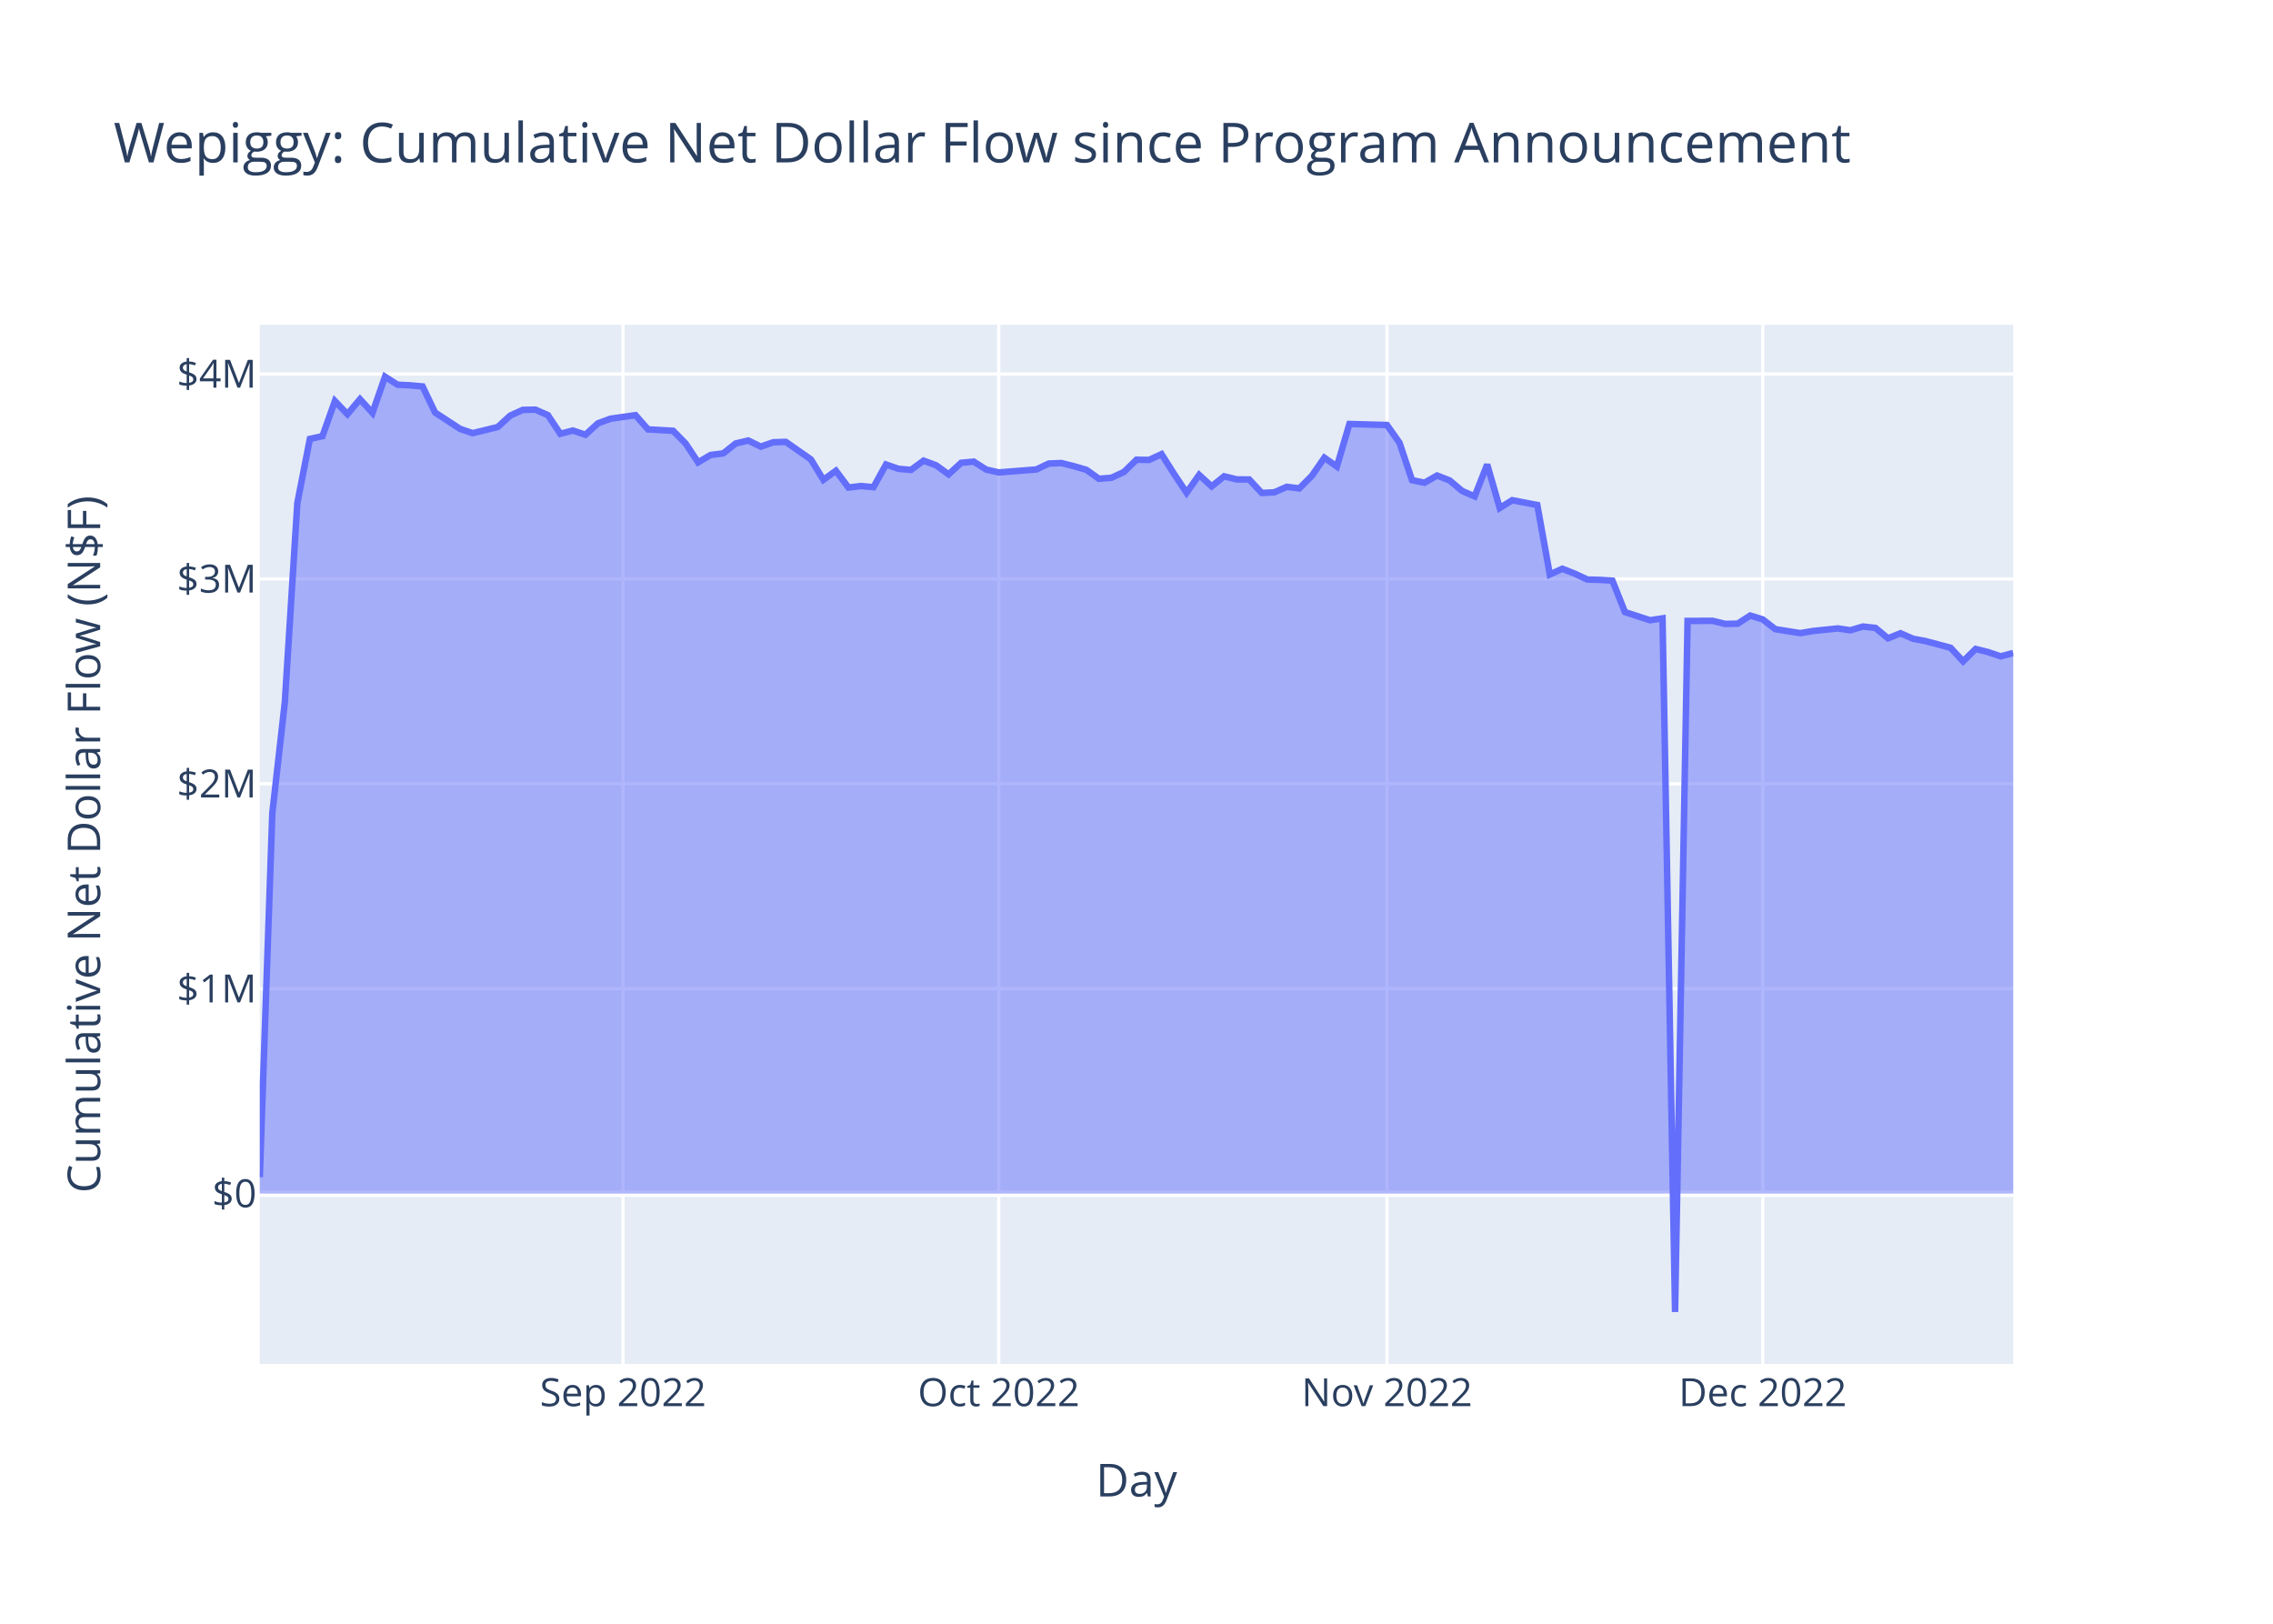
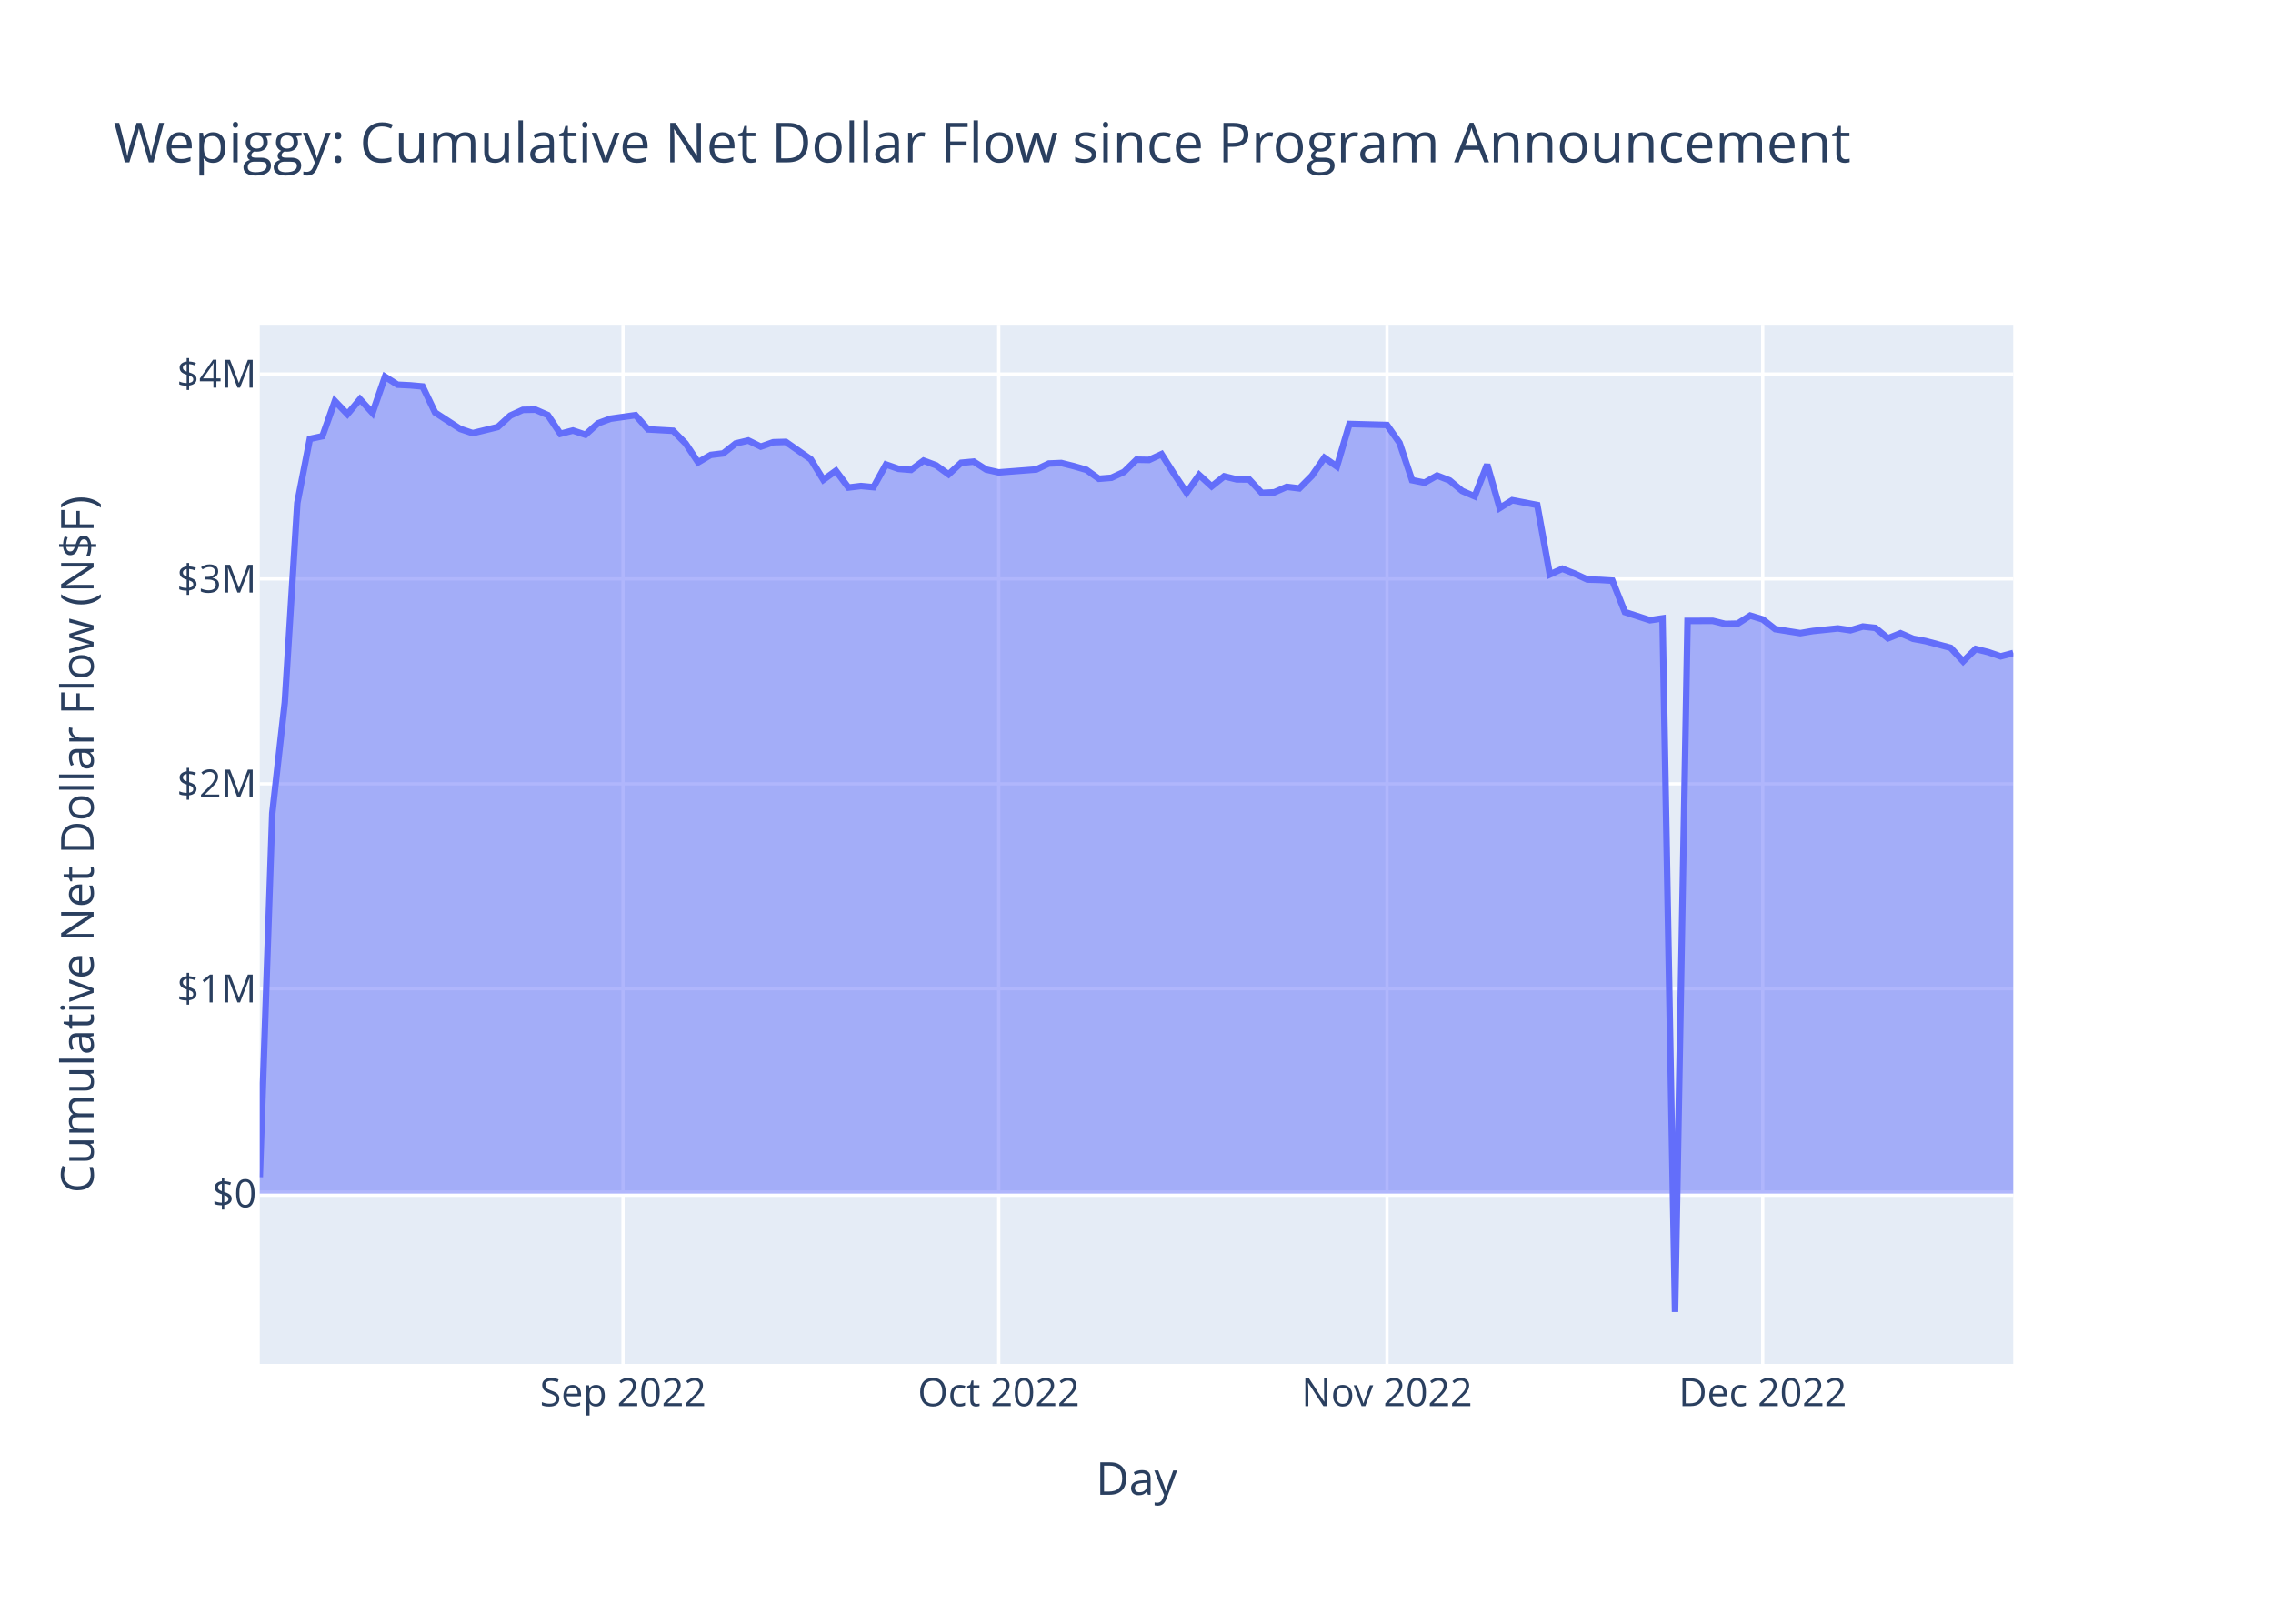
<svg xmlns="http://www.w3.org/2000/svg" class="main-svg" width="700" height="500" style="" viewBox="0 0 700 500">
  <rect x="0" y="0" width="700" height="500" style="fill: rgb(255, 255, 255); fill-opacity: 1;" />
-   <defs id="defs-817d1e">
+   <defs id="defs-183641">
    <g class="clips">
-       <clipPath id="clip817d1exyplot" class="plotclip">
+       <clipPath id="clip183641xyplot" class="plotclip">
        <rect width="540" height="320" />
      </clipPath>
-       <clipPath class="axesclip" id="clip817d1ex">
+       <clipPath class="axesclip" id="clip183641x">
        <rect x="80" y="0" width="540" height="500" />
      </clipPath>
-       <clipPath class="axesclip" id="clip817d1ey">
+       <clipPath class="axesclip" id="clip183641y">
        <rect x="0" y="100" width="700" height="320" />
      </clipPath>
-       <clipPath class="axesclip" id="clip817d1exy">
+       <clipPath class="axesclip" id="clip183641xy">
        <rect x="80" y="100" width="540" height="320" />
      </clipPath>
    </g>
    <g class="gradients" />
    <g class="patterns" />
  </defs>
  <g class="bglayer">
    <rect class="bg" x="80" y="100" width="540" height="320" style="fill: rgb(229, 236, 246); fill-opacity: 1; stroke-width: 0;" />
  </g>
  <g class="layer-below">
    <g class="imagelayer" />
    <g class="shapelayer" />
  </g>
  <g class="cartesianlayer">
    <g class="subplot xy">
      <g class="layer-subplot">
        <g class="shapelayer" />
        <g class="imagelayer" />
      </g>
      <g class="minor-gridlayer">
        <g class="x" />
        <g class="y" />
      </g>
      <g class="gridlayer">
        <g class="x">
          <path class="xgrid crisp" transform="translate(191.86,0)" d="M0,100v320" style="stroke: rgb(255, 255, 255); stroke-opacity: 1; stroke-width: 1px;" />
          <path class="xgrid crisp" transform="translate(307.57,0)" d="M0,100v320" style="stroke: rgb(255, 255, 255); stroke-opacity: 1; stroke-width: 1px;" />
          <path class="xgrid crisp" transform="translate(427.14,0)" d="M0,100v320" style="stroke: rgb(255, 255, 255); stroke-opacity: 1; stroke-width: 1px;" />
          <path class="xgrid crisp" transform="translate(542.86,0)" d="M0,100v320" style="stroke: rgb(255, 255, 255); stroke-opacity: 1; stroke-width: 1px;" />
        </g>
        <g class="y">
          <path class="ygrid crisp" transform="translate(0,304.46)" d="M80,0h540" style="stroke: rgb(255, 255, 255); stroke-opacity: 1; stroke-width: 1px;" />
          <path class="ygrid crisp" transform="translate(0,241.36)" d="M80,0h540" style="stroke: rgb(255, 255, 255); stroke-opacity: 1; stroke-width: 1px;" />
          <path class="ygrid crisp" transform="translate(0,178.27)" d="M80,0h540" style="stroke: rgb(255, 255, 255); stroke-opacity: 1; stroke-width: 1px;" />
          <path class="ygrid crisp" transform="translate(0,115.17)" d="M80,0h540" style="stroke: rgb(255, 255, 255); stroke-opacity: 1; stroke-width: 1px;" />
        </g>
      </g>
      <g class="zerolinelayer">
        <path class="yzl zl crisp" transform="translate(0,367.55)" d="M80,0h540" style="stroke: rgb(255, 255, 255); stroke-opacity: 1; stroke-width: 2px;" />
      </g>
      <path class="xlines-below" />
      <path class="ylines-below" />
      <g class="overlines-below" />
      <g class="xaxislayer-below" />
      <g class="yaxislayer-below" />
      <g class="overaxes-below" />
-       <g class="plot" transform="translate(80,100)" clip-path="url(#clip817d1exyplot)">
+       <g class="plot" transform="translate(80,100)" clip-path="url(#clip183641xyplot)">
        <g class="scatterlayer mlayer">
-           <g class="trace scatter trace16c2ef" style="stroke-miterlimit: 2;">
+           <g class="trace scatter traceb19f94" style="stroke-miterlimit: 2;">
            <g class="fills">
              <g>
                <path class="js-fill" d="M540,267.55L0,267.55L0,262.48L3.86,150.39L7.71,116.3L11.57,54.88L15.43,35.15L19.29,34.32L23.14,23.49L27,27.54L30.86,22.92L34.71,27.14L38.57,16L42.43,18.46L46.29,18.65L50.14,19L54,27.04L61.71,32.07L65.57,33.38L73.29,31.49L77.14,27.97L81,26.21L84.86,26.14L88.71,27.81L92.57,33.58L96.43,32.57L100.29,33.87L104.14,30.36L108,28.93L115.71,27.84L119.57,32.22L127.29,32.65L131.14,36.55L135,42.37L138.86,40.09L142.71,39.62L146.57,36.56L150.43,35.64L154.29,37.53L158.14,36.18L162,36.07L169.71,41.45L173.57,47.74L177.43,44.96L181.29,50.13L185.14,49.66L189,50.02L192.86,43.03L196.71,44.37L200.57,44.69L204.43,41.85L208.29,43.28L212.14,46.07L216,42.51L219.86,42.14L223.71,44.59L227.57,45.47L239.14,44.57L243,42.74L246.86,42.58L250.71,43.55L254.57,44.67L258.43,47.43L262.29,47.12L266.14,45.33L270,41.56L273.86,41.63L277.71,39.85L281.57,45.94L285.43,51.73L289.29,46.24L293.14,49.76L297,46.67L300.86,47.62L304.71,47.65L308.57,51.79L312.43,51.6L316.29,49.91L320.14,50.39L324,46.52L327.86,40.95L331.71,43.65L335.57,30.56L347.14,30.87L351,36.35L354.86,47.86L358.71,48.64L362.57,46.43L366.43,47.94L370.29,51.18L374.14,52.84L378,43.04L381.86,56.43L385.71,54.03L389.57,54.77L393.43,55.51L397.29,76.9L401.14,75.13L405,76.66L408.86,78.46L412.71,78.56L416.57,78.8L420.43,88.48L428.14,90.99L432,90.41L435.86,304L439.71,91.2L447.43,91.17L451.29,92.12L455.14,92.04L459,89.55L462.86,90.73L466.71,93.73L474.43,94.96L478.29,94.31L486,93.51L489.86,94.08L493.71,92.93L497.57,93.35L501.43,96.55L505.29,95L509.14,96.69L513,97.41L520.71,99.47L524.57,103.64L528.43,99.84L532.29,100.8L536.14,102.11L540,101.08" style="fill: rgb(99, 110, 250); fill-opacity: 0.5; stroke-width: 0;" />
              </g>
            </g>
            <g class="errorbars" />
            <g class="lines">
              <path class="js-line" d="M0,262.48L3.86,150.39L7.71,116.3L11.57,54.88L15.43,35.15L19.29,34.32L23.14,23.49L27,27.54L30.86,22.92L34.71,27.14L38.57,16L42.43,18.46L46.29,18.65L50.14,19L54,27.04L61.71,32.07L65.57,33.38L73.29,31.49L77.14,27.97L81,26.21L84.86,26.14L88.71,27.81L92.57,33.58L96.43,32.57L100.29,33.87L104.14,30.36L108,28.93L115.71,27.84L119.57,32.22L127.29,32.65L131.14,36.55L135,42.37L138.86,40.09L142.71,39.62L146.57,36.56L150.43,35.64L154.29,37.53L158.14,36.18L162,36.07L169.71,41.45L173.57,47.74L177.43,44.96L181.29,50.13L185.14,49.66L189,50.02L192.86,43.03L196.71,44.37L200.57,44.69L204.43,41.85L208.29,43.28L212.14,46.07L216,42.51L219.86,42.14L223.71,44.59L227.57,45.47L239.14,44.57L243,42.74L246.86,42.58L250.71,43.55L254.57,44.67L258.43,47.43L262.29,47.12L266.14,45.33L270,41.56L273.86,41.63L277.71,39.85L281.57,45.94L285.43,51.73L289.29,46.24L293.14,49.76L297,46.67L300.86,47.62L304.71,47.65L308.57,51.79L312.43,51.6L316.29,49.91L320.14,50.39L324,46.52L327.86,40.95L331.71,43.65L335.57,30.56L347.14,30.87L351,36.35L354.86,47.86L358.71,48.64L362.57,46.43L366.43,47.94L370.29,51.18L374.14,52.84L378,43.04L381.86,56.43L385.71,54.03L389.57,54.77L393.43,55.51L397.29,76.9L401.14,75.13L405,76.66L408.86,78.46L412.71,78.56L416.57,78.8L420.43,88.48L428.14,90.99L432,90.41L435.86,304L439.71,91.2L447.43,91.17L451.29,92.12L455.14,92.04L459,89.55L462.86,90.73L466.71,93.73L474.43,94.96L478.29,94.31L486,93.51L489.86,94.08L493.71,92.93L497.57,93.35L501.43,96.55L505.29,95L509.14,96.69L513,97.41L520.71,99.47L524.57,103.64L528.43,99.84L532.29,100.8L536.14,102.11L540,101.08" style="vector-effect: non-scaling-stroke; fill: none; stroke: rgb(99, 110, 250); stroke-opacity: 1; stroke-width: 2px; opacity: 1;" />
            </g>
            <g class="points" />
            <g class="text" />
          </g>
        </g>
      </g>
      <g class="overplot" />
      <path class="xlines-above crisp" d="M0,0" style="fill: none;" />
      <path class="ylines-above crisp" d="M0,0" style="fill: none;" />
      <g class="overlines-above" />
      <g class="xaxislayer-above">
        <g class="xtick">
          <text text-anchor="middle" x="0" y="433" transform="translate(191.86,0)" style="font-family: 'Open Sans', verdana, arial, sans-serif; font-size: 12px; fill: rgb(42, 63, 95); fill-opacity: 1; white-space: pre; opacity: 1;">Sep 2022</text>
        </g>
        <g class="xtick">
          <text text-anchor="middle" x="0" y="433" style="font-family: 'Open Sans', verdana, arial, sans-serif; font-size: 12px; fill: rgb(42, 63, 95); fill-opacity: 1; white-space: pre; opacity: 1;" transform="translate(307.57,0)">Oct 2022</text>
        </g>
        <g class="xtick">
          <text text-anchor="middle" x="0" y="433" style="font-family: 'Open Sans', verdana, arial, sans-serif; font-size: 12px; fill: rgb(42, 63, 95); fill-opacity: 1; white-space: pre; opacity: 1;" transform="translate(427.14,0)">Nov 2022</text>
        </g>
        <g class="xtick">
          <text text-anchor="middle" x="0" y="433" style="font-family: 'Open Sans', verdana, arial, sans-serif; font-size: 12px; fill: rgb(42, 63, 95); fill-opacity: 1; white-space: pre; opacity: 1;" transform="translate(542.86,0)">Dec 2022</text>
        </g>
      </g>
      <g class="yaxislayer-above">
        <g class="ytick">
          <text text-anchor="end" x="79" y="4.2" transform="translate(0,367.55)" style="font-family: 'Open Sans', verdana, arial, sans-serif; font-size: 12px; fill: rgb(42, 63, 95); fill-opacity: 1; white-space: pre; opacity: 1;">$0</text>
        </g>
        <g class="ytick">
          <text text-anchor="end" x="79" y="4.2" style="font-family: 'Open Sans', verdana, arial, sans-serif; font-size: 12px; fill: rgb(42, 63, 95); fill-opacity: 1; white-space: pre; opacity: 1;" transform="translate(0,304.46)">$1M</text>
        </g>
        <g class="ytick">
          <text text-anchor="end" x="79" y="4.2" style="font-family: 'Open Sans', verdana, arial, sans-serif; font-size: 12px; fill: rgb(42, 63, 95); fill-opacity: 1; white-space: pre; opacity: 1;" transform="translate(0,241.36)">$2M</text>
        </g>
        <g class="ytick">
          <text text-anchor="end" x="79" y="4.2" style="font-family: 'Open Sans', verdana, arial, sans-serif; font-size: 12px; fill: rgb(42, 63, 95); fill-opacity: 1; white-space: pre; opacity: 1;" transform="translate(0,178.27)">$3M</text>
        </g>
        <g class="ytick">
          <text text-anchor="end" x="79" y="4.2" style="font-family: 'Open Sans', verdana, arial, sans-serif; font-size: 12px; fill: rgb(42, 63, 95); fill-opacity: 1; white-space: pre; opacity: 1;" transform="translate(0,115.17)">$4M</text>
        </g>
      </g>
      <g class="overaxes-above" />
    </g>
  </g>
  <g class="polarlayer" />
  <g class="smithlayer" />
  <g class="ternarylayer" />
  <g class="geolayer" />
  <g class="funnelarealayer" />
  <g class="pielayer" />
  <g class="iciclelayer" />
  <g class="treemaplayer" />
  <g class="sunburstlayer" />
  <g class="glimages" />
-   <defs id="topdefs-817d1e">
+   <defs id="topdefs-183641">
    <g class="clips" />
  </defs>
  <g class="layer-above">
    <g class="imagelayer" />
    <g class="shapelayer" />
  </g>
  <g class="infolayer">
    <g class="g-gtitle">
      <text class="gtitle" x="35" y="50" text-anchor="start" dy="0em" style="font-family: 'Open Sans', verdana, arial, sans-serif; font-size: 17px; fill: rgb(42, 63, 95); opacity: 1; font-weight: normal; white-space: pre;">Wepiggy: Cumulative Net Dollar Flow since Program Announcement</text>
    </g>
    <g class="g-xtitle">
-       <text class="xtitle" x="350" y="460.8" text-anchor="middle" style="font-family: 'Open Sans', verdana, arial, sans-serif; font-size: 14px; fill: rgb(42, 63, 95); opacity: 1; font-weight: normal; white-space: pre;">Day</text>
+       <text class="xtitle" x="350" y="460.3" text-anchor="middle" style="font-family: 'Open Sans', verdana, arial, sans-serif; font-size: 14px; fill: rgb(42, 63, 95); opacity: 1; font-weight: normal; white-space: pre;">Day</text>
    </g>
    <g class="g-ytitle">
-       <text class="ytitle" transform="rotate(-90,30.85625,260)" x="30.856" y="260" text-anchor="middle" style="font-family: 'Open Sans', verdana, arial, sans-serif; font-size: 14px; fill: rgb(42, 63, 95); opacity: 1; font-weight: normal; white-space: pre;">Cumulative Net Dollar Flow (N$F)</text>
+       <text class="ytitle" transform="rotate(-90,28.825,260)" x="28.825" y="260" text-anchor="middle" style="font-family: 'Open Sans', verdana, arial, sans-serif; font-size: 14px; fill: rgb(42, 63, 95); opacity: 1; font-weight: normal; white-space: pre;">Cumulative Net Dollar Flow (N$F)</text>
    </g>
  </g>
</svg>
